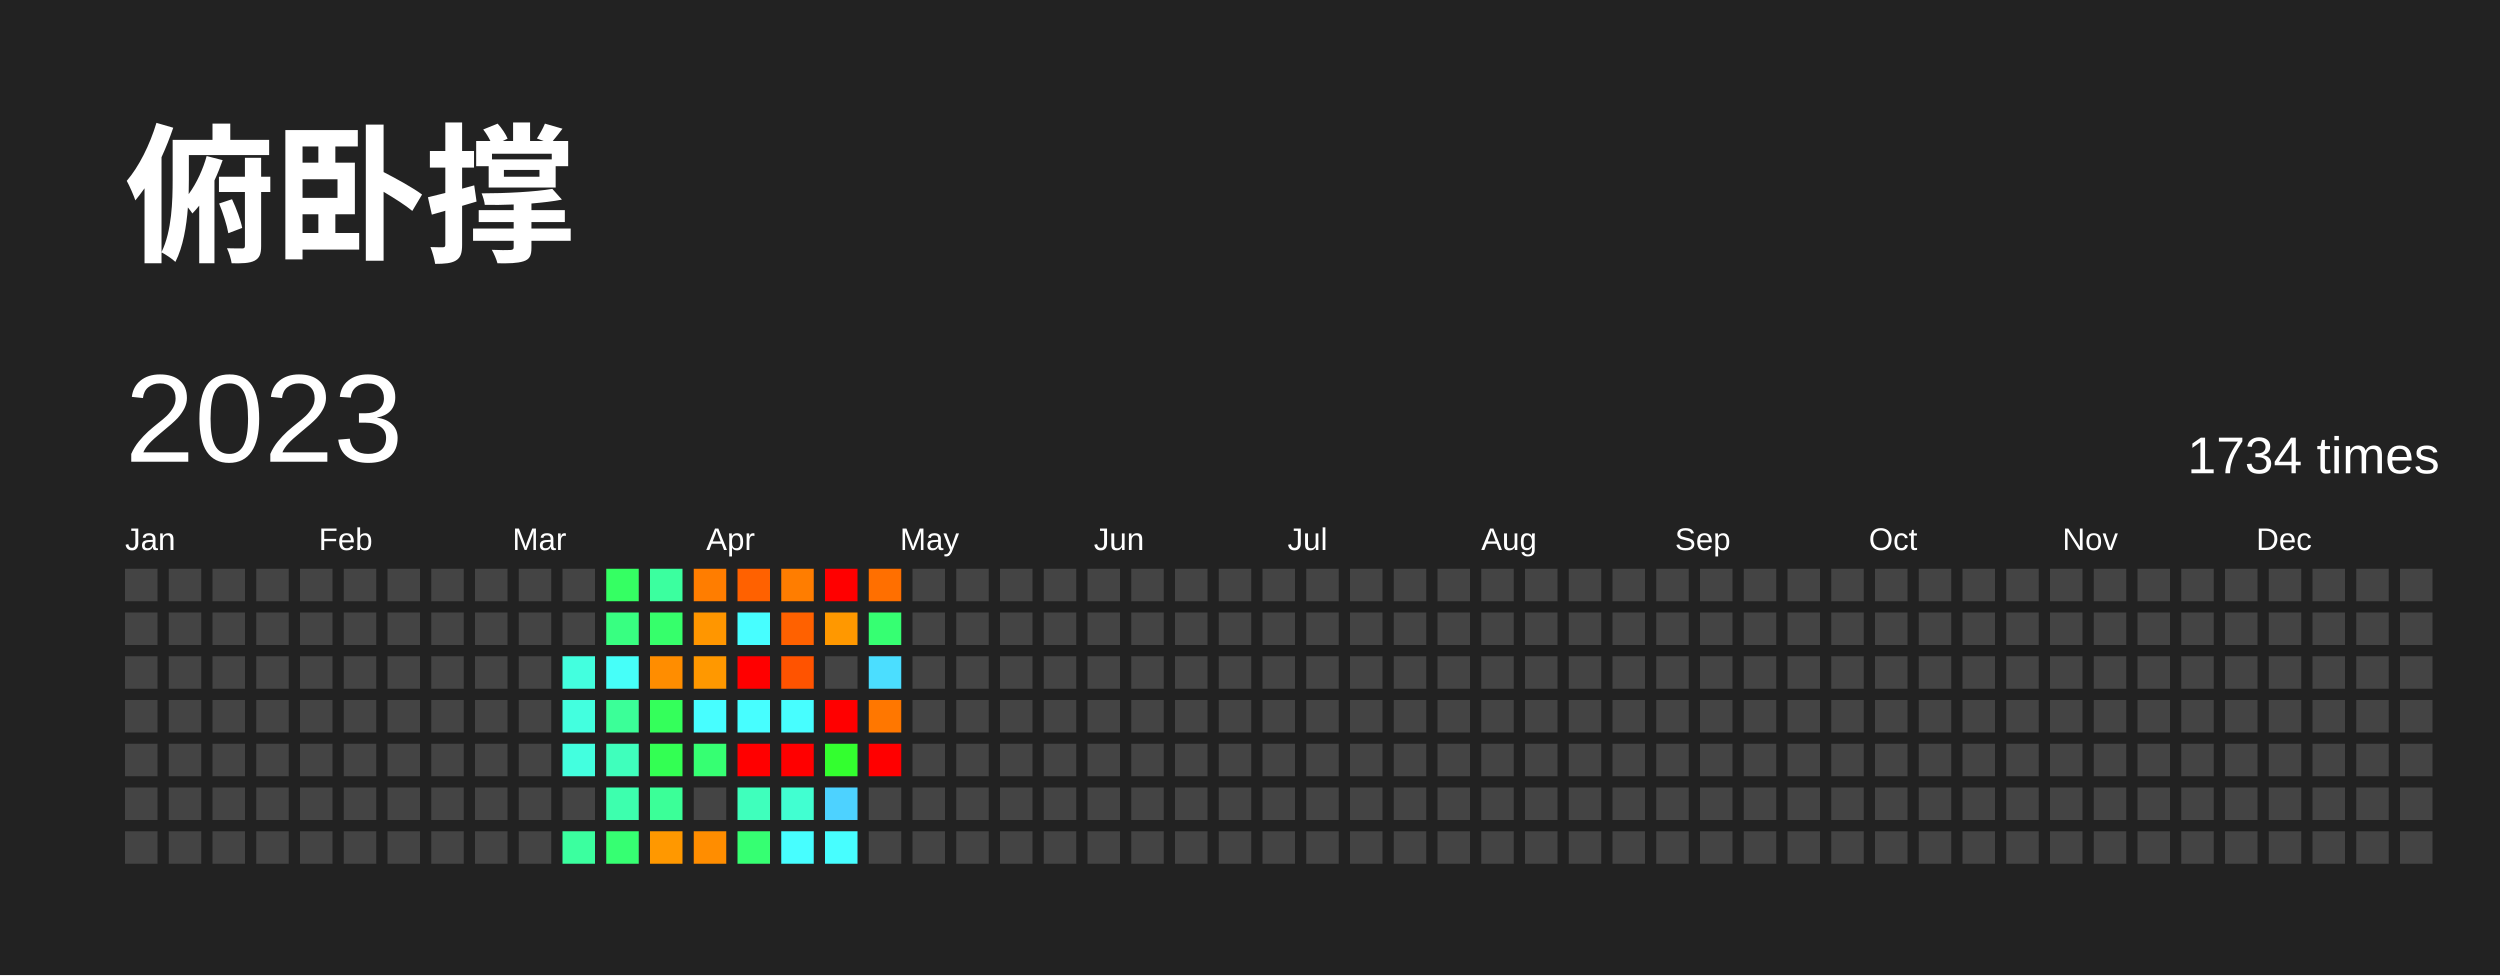
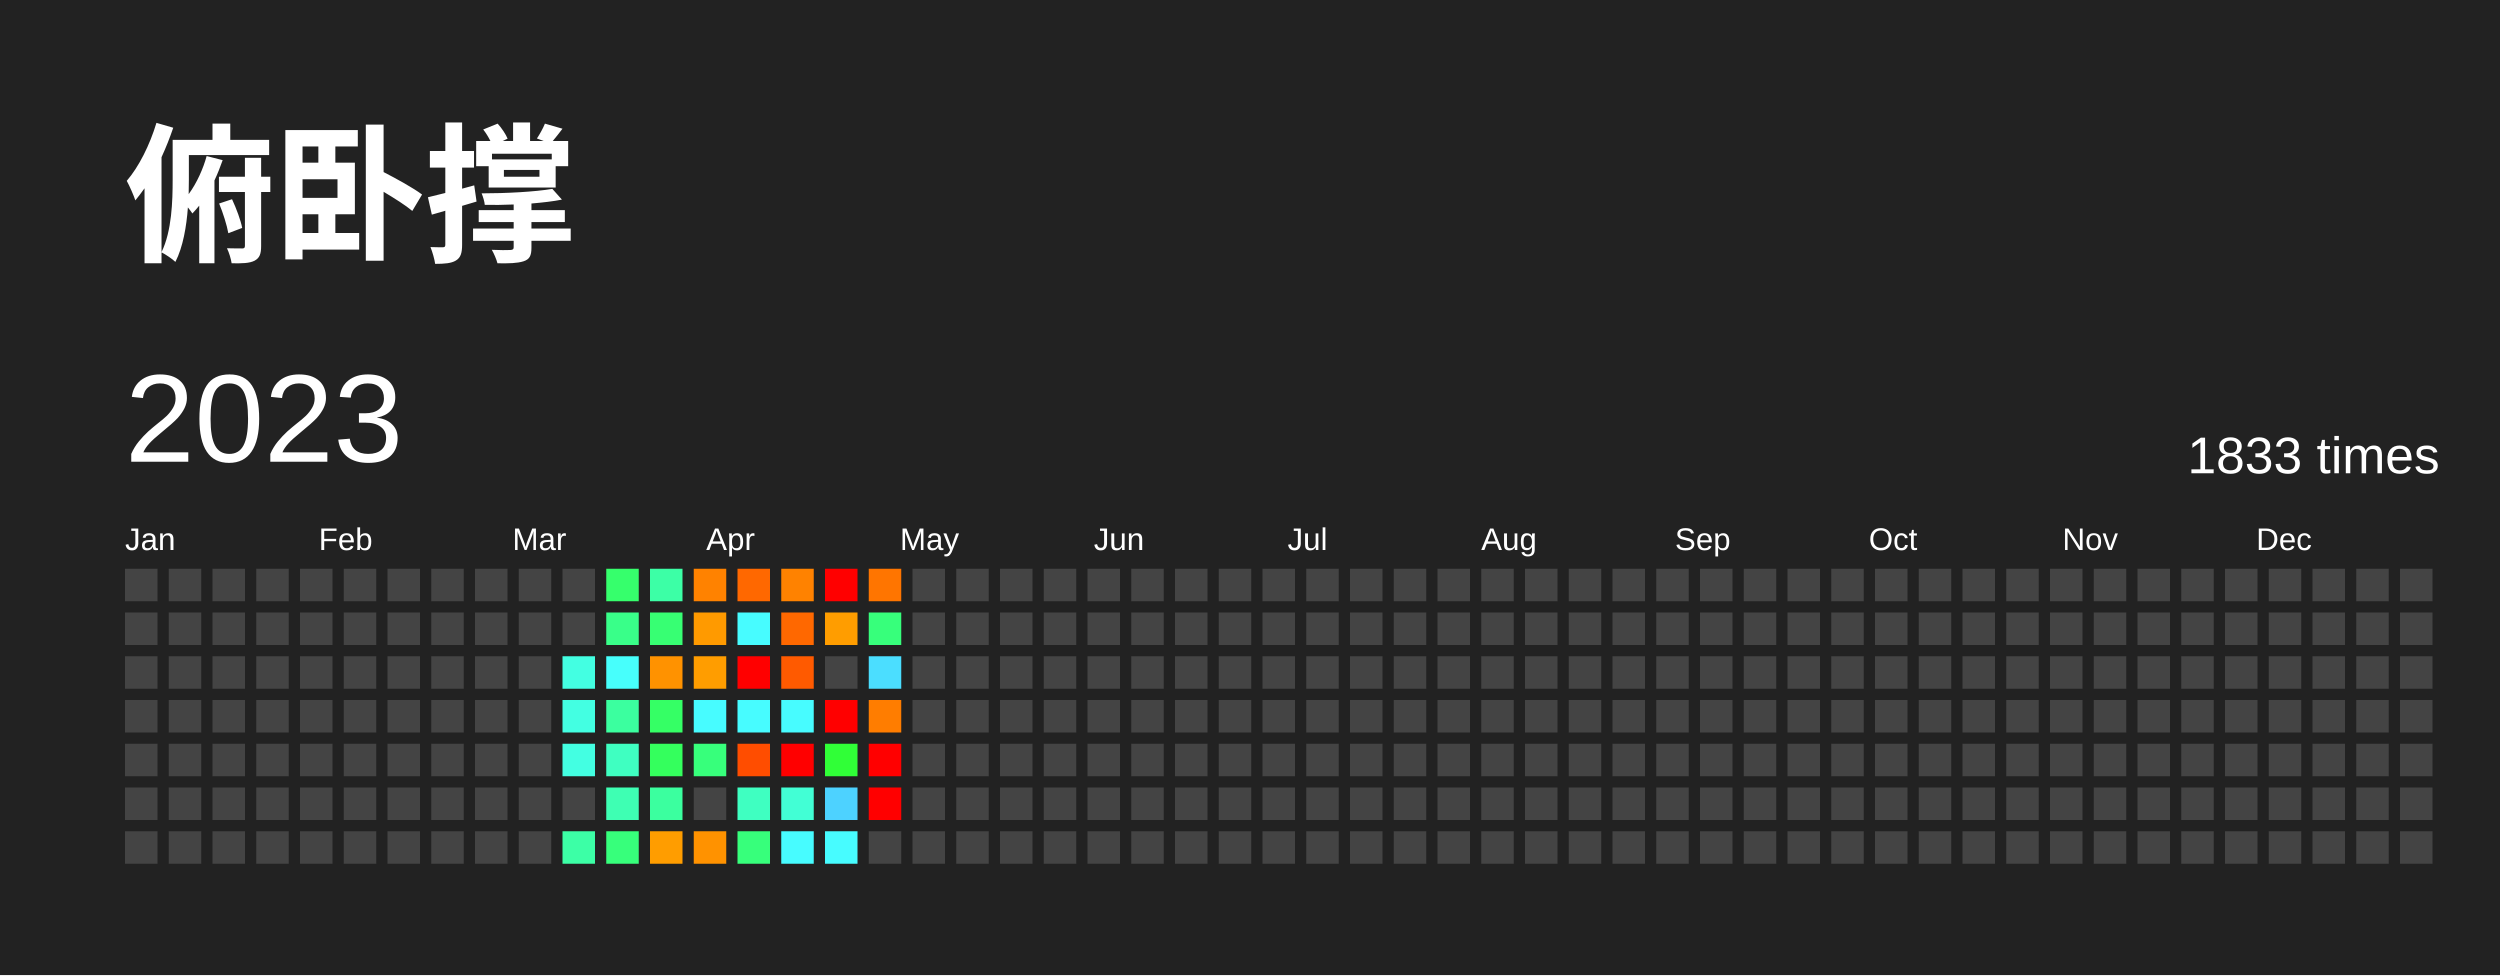
<svg xmlns="http://www.w3.org/2000/svg" baseProfile="full" height="78mm" version="1.1" viewBox="0,0,200,78" width="200mm">
  <defs />
  <rect fill="#222222" height="78" width="200" x="0" y="0" />
  <text fill="#FFFFFF" style="font-size:12px; font-family:Arial; font-weight:bold;" x="10" y="20">俯卧撑</text>
  <text dominant-baseline="hanging" fill="#FFFFFF" style="font-size:10.0px; font-family:Arial;" x="10" y="30">2023</text>
-   <text dominant-baseline="hanging" fill="#FFFFFF" style="font-size:4.125px; font-family:Arial;" x="175" y="35">1734 times</text>
+   <text dominant-baseline="hanging" fill="#FFFFFF" style="font-size:4.125px; font-family:Arial;" x="175" y="35">1833 times</text>
  <text fill="#FFFFFF" style="font-size:2.5px; font-family:Arial" x="10.0" y="44">Jan</text>
  <text fill="#FFFFFF" style="font-size:2.5px; font-family:Arial" x="25.5" y="44">Feb</text>
  <text fill="#FFFFFF" style="font-size:2.5px; font-family:Arial" x="41.0" y="44">Mar</text>
  <text fill="#FFFFFF" style="font-size:2.5px; font-family:Arial" x="56.5" y="44">Apr</text>
  <text fill="#FFFFFF" style="font-size:2.5px; font-family:Arial" x="72.0" y="44">May</text>
  <text fill="#FFFFFF" style="font-size:2.5px; font-family:Arial" x="87.5" y="44">Jun</text>
  <text fill="#FFFFFF" style="font-size:2.5px; font-family:Arial" x="103.0" y="44">Jul</text>
  <text fill="#FFFFFF" style="font-size:2.5px; font-family:Arial" x="118.5" y="44">Aug</text>
  <text fill="#FFFFFF" style="font-size:2.5px; font-family:Arial" x="134.0" y="44">Sep</text>
  <text fill="#FFFFFF" style="font-size:2.5px; font-family:Arial" x="149.5" y="44">Oct</text>
  <text fill="#FFFFFF" style="font-size:2.5px; font-family:Arial" x="165.0" y="44">Nov</text>
  <text fill="#FFFFFF" style="font-size:2.5px; font-family:Arial" x="180.5" y="44">Dec</text>
  <rect fill="#444444" height="2.6" width="2.6" x="10.0" y="45.5" />
  <rect fill="#444444" height="2.6" width="2.6" x="10.0" y="49.0" />
  <rect fill="#444444" height="2.6" width="2.6" x="10.0" y="52.5" />
  <rect fill="#444444" height="2.6" width="2.6" x="10.0" y="56.0" />
  <rect fill="#444444" height="2.6" width="2.6" x="10.0" y="59.5" />
  <rect fill="#444444" height="2.6" width="2.6" x="10.0" y="63.0" />
  <rect fill="#444444" height="2.6" width="2.6" x="10.0" y="66.5" />
  <rect fill="#444444" height="2.6" width="2.6" x="13.5" y="45.5" />
  <rect fill="#444444" height="2.6" width="2.6" x="13.5" y="49.0" />
  <rect fill="#444444" height="2.6" width="2.6" x="13.5" y="52.5" />
  <rect fill="#444444" height="2.6" width="2.6" x="13.5" y="56.0" />
  <rect fill="#444444" height="2.6" width="2.6" x="13.5" y="59.5" />
  <rect fill="#444444" height="2.6" width="2.6" x="13.5" y="63.0" />
  <rect fill="#444444" height="2.6" width="2.6" x="13.5" y="66.5" />
  <rect fill="#444444" height="2.6" width="2.6" x="17.0" y="45.5" />
  <rect fill="#444444" height="2.6" width="2.6" x="17.0" y="49.0" />
  <rect fill="#444444" height="2.6" width="2.6" x="17.0" y="52.5" />
  <rect fill="#444444" height="2.6" width="2.6" x="17.0" y="56.0" />
  <rect fill="#444444" height="2.6" width="2.6" x="17.0" y="59.5" />
  <rect fill="#444444" height="2.6" width="2.6" x="17.0" y="63.0" />
  <rect fill="#444444" height="2.6" width="2.6" x="17.0" y="66.5" />
  <rect fill="#444444" height="2.6" width="2.6" x="20.5" y="45.5" />
  <rect fill="#444444" height="2.6" width="2.6" x="20.5" y="49.0" />
  <rect fill="#444444" height="2.6" width="2.6" x="20.5" y="52.5" />
  <rect fill="#444444" height="2.6" width="2.6" x="20.5" y="56.0" />
  <rect fill="#444444" height="2.6" width="2.6" x="20.5" y="59.5" />
  <rect fill="#444444" height="2.6" width="2.6" x="20.5" y="63.0" />
  <rect fill="#444444" height="2.6" width="2.6" x="20.5" y="66.5" />
  <rect fill="#444444" height="2.6" width="2.6" x="24.0" y="45.5" />
  <rect fill="#444444" height="2.6" width="2.6" x="24.0" y="49.0" />
  <rect fill="#444444" height="2.6" width="2.6" x="24.0" y="52.5" />
  <rect fill="#444444" height="2.6" width="2.6" x="24.0" y="56.0" />
  <rect fill="#444444" height="2.6" width="2.6" x="24.0" y="59.5" />
  <rect fill="#444444" height="2.6" width="2.6" x="24.0" y="63.0" />
  <rect fill="#444444" height="2.6" width="2.6" x="24.0" y="66.5" />
  <rect fill="#444444" height="2.6" width="2.6" x="27.5" y="45.5" />
  <rect fill="#444444" height="2.6" width="2.6" x="27.5" y="49.0" />
  <rect fill="#444444" height="2.6" width="2.6" x="27.5" y="52.5" />
  <rect fill="#444444" height="2.6" width="2.6" x="27.5" y="56.0" />
  <rect fill="#444444" height="2.6" width="2.6" x="27.5" y="59.5" />
  <rect fill="#444444" height="2.6" width="2.6" x="27.5" y="63.0" />
  <rect fill="#444444" height="2.6" width="2.6" x="27.5" y="66.5" />
  <rect fill="#444444" height="2.6" width="2.6" x="31.0" y="45.5" />
  <rect fill="#444444" height="2.6" width="2.6" x="31.0" y="49.0" />
  <rect fill="#444444" height="2.6" width="2.6" x="31.0" y="52.5" />
  <rect fill="#444444" height="2.6" width="2.6" x="31.0" y="56.0" />
  <rect fill="#444444" height="2.6" width="2.6" x="31.0" y="59.5" />
  <rect fill="#444444" height="2.6" width="2.6" x="31.0" y="63.0" />
  <rect fill="#444444" height="2.6" width="2.6" x="31.0" y="66.5" />
  <rect fill="#444444" height="2.6" width="2.6" x="34.5" y="45.5" />
  <rect fill="#444444" height="2.6" width="2.6" x="34.5" y="49.0" />
  <rect fill="#444444" height="2.6" width="2.6" x="34.5" y="52.5" />
  <rect fill="#444444" height="2.6" width="2.6" x="34.5" y="56.0" />
  <rect fill="#444444" height="2.6" width="2.6" x="34.5" y="59.5" />
  <rect fill="#444444" height="2.6" width="2.6" x="34.5" y="63.0" />
  <rect fill="#444444" height="2.6" width="2.6" x="34.5" y="66.5" />
  <rect fill="#444444" height="2.6" width="2.6" x="38.0" y="45.5" />
  <rect fill="#444444" height="2.6" width="2.6" x="38.0" y="49.0" />
  <rect fill="#444444" height="2.6" width="2.6" x="38.0" y="52.5" />
  <rect fill="#444444" height="2.6" width="2.6" x="38.0" y="56.0" />
  <rect fill="#444444" height="2.6" width="2.6" x="38.0" y="59.5" />
  <rect fill="#444444" height="2.6" width="2.6" x="38.0" y="63.0" />
  <rect fill="#444444" height="2.6" width="2.6" x="38.0" y="66.5" />
  <rect fill="#444444" height="2.6" width="2.6" x="41.5" y="45.5" />
  <rect fill="#444444" height="2.6" width="2.6" x="41.5" y="49.0" />
  <rect fill="#444444" height="2.6" width="2.6" x="41.5" y="52.5" />
  <rect fill="#444444" height="2.6" width="2.6" x="41.5" y="56.0" />
  <rect fill="#444444" height="2.6" width="2.6" x="41.5" y="59.5" />
  <rect fill="#444444" height="2.6" width="2.6" x="41.5" y="63.0" />
  <rect fill="#444444" height="2.6" width="2.6" x="41.5" y="66.5" />
  <rect fill="#444444" height="2.6" width="2.6" x="45.0" y="45.5" />
  <rect fill="#444444" height="2.6" width="2.6" x="45.0" y="49.0" />
-   <rect fill="#43ffdf" height="2.6" width="2.6" x="45.0" y="52.5" />
-   <rect fill="#43ffdf" height="2.6" width="2.6" x="45.0" y="56.0" />
-   <rect fill="#43ffdf" height="2.6" width="2.6" x="45.0" y="59.5" />
+   <rect fill="#43ffe2" height="2.6" width="2.6" x="45.0" y="52.5" />
+   <rect fill="#43ffe2" height="2.6" width="2.6" x="45.0" y="56.0" />
+   <rect fill="#43ffe2" height="2.6" width="2.6" x="45.0" y="59.5" />
  <rect fill="#444444" height="2.6" width="2.6" x="45.0" y="63.0" />
-   <rect fill="#3bff9f" height="2.6" width="2.6" x="45.0" y="66.5" />
-   <rect fill="#35ff63" height="2.6" width="2.6" x="48.5" y="45.5" />
-   <rect fill="#38ff81" height="2.6" width="2.6" x="48.5" y="49.0" />
-   <rect fill="#46fff9" height="2.6" width="2.6" x="48.5" y="52.5" />
-   <rect fill="#3bff98" height="2.6" width="2.6" x="48.5" y="56.0" />
-   <rect fill="#3fffbc" height="2.6" width="2.6" x="48.5" y="59.5" />
-   <rect fill="#3dffae" height="2.6" width="2.6" x="48.5" y="63.0" />
-   <rect fill="#36ff72" height="2.6" width="2.6" x="48.5" y="66.5" />
-   <rect fill="#3bff9f" height="2.6" width="2.6" x="52.0" y="45.5" />
-   <rect fill="#36ff6b" height="2.6" width="2.6" x="52.0" y="49.0" />
-   <rect fill="#ff8d00" height="2.6" width="2.6" x="52.0" y="52.5" />
-   <rect fill="#34ff5b" height="2.6" width="2.6" x="52.0" y="56.0" />
-   <rect fill="#33ff53" height="2.6" width="2.6" x="52.0" y="59.5" />
-   <rect fill="#3bff98" height="2.6" width="2.6" x="52.0" y="63.0" />
-   <rect fill="#ff9800" height="2.6" width="2.6" x="52.0" y="66.5" />
-   <rect fill="#ff7d00" height="2.6" width="2.6" x="55.5" y="45.5" />
-   <rect fill="#ff9600" height="2.6" width="2.6" x="55.5" y="49.0" />
-   <rect fill="#ff9800" height="2.6" width="2.6" x="55.5" y="52.5" />
-   <rect fill="#47feff" height="2.6" width="2.6" x="55.5" y="56.0" />
-   <rect fill="#36ff72" height="2.6" width="2.6" x="55.5" y="59.5" />
+   <rect fill="#3cffa6" height="2.6" width="2.6" x="45.0" y="66.5" />
+   <rect fill="#36ff6c" height="2.6" width="2.6" x="48.5" y="45.5" />
+   <rect fill="#39ff89" height="2.6" width="2.6" x="48.5" y="49.0" />
+   <rect fill="#47fffc" height="2.6" width="2.6" x="48.5" y="52.5" />
+   <rect fill="#3bff9f" height="2.6" width="2.6" x="48.5" y="56.0" />
+   <rect fill="#3fffc1" height="2.6" width="2.6" x="48.5" y="59.5" />
+   <rect fill="#3effb3" height="2.6" width="2.6" x="48.5" y="63.0" />
+   <rect fill="#37ff7b" height="2.6" width="2.6" x="48.5" y="66.5" />
+   <rect fill="#3cffa6" height="2.6" width="2.6" x="52.0" y="45.5" />
+   <rect fill="#37ff73" height="2.6" width="2.6" x="52.0" y="49.0" />
+   <rect fill="#ff9200" height="2.6" width="2.6" x="52.0" y="52.5" />
+   <rect fill="#35ff65" height="2.6" width="2.6" x="52.0" y="56.0" />
+   <rect fill="#34ff5d" height="2.6" width="2.6" x="52.0" y="59.5" />
+   <rect fill="#3bff9f" height="2.6" width="2.6" x="52.0" y="63.0" />
+   <rect fill="#ff9d00" height="2.6" width="2.6" x="52.0" y="66.5" />
+   <rect fill="#ff8200" height="2.6" width="2.6" x="55.5" y="45.5" />
+   <rect fill="#ff9a00" height="2.6" width="2.6" x="55.5" y="49.0" />
+   <rect fill="#ff9d00" height="2.6" width="2.6" x="55.5" y="52.5" />
+   <rect fill="#47fcff" height="2.6" width="2.6" x="55.5" y="56.0" />
+   <rect fill="#37ff7b" height="2.6" width="2.6" x="55.5" y="59.5" />
  <rect fill="#444444" height="2.6" width="2.6" x="55.5" y="63.0" />
-   <rect fill="#ff8d00" height="2.6" width="2.6" x="55.5" y="66.5" />
-   <rect fill="#ff6100" height="2.6" width="2.6" x="59.0" y="45.5" />
-   <rect fill="#47feff" height="2.6" width="2.6" x="59.0" y="49.0" />
+   <rect fill="#ff9200" height="2.6" width="2.6" x="55.5" y="66.5" />
+   <rect fill="#ff6800" height="2.6" width="2.6" x="59.0" y="45.5" />
+   <rect fill="#47fcff" height="2.6" width="2.6" x="59.0" y="49.0" />
  <rect fill="red" height="2.6" width="2.6" x="59.0" y="52.5" />
-   <rect fill="#47feff" height="2.6" width="2.6" x="59.0" y="56.0" />
-   <rect fill="red" height="2.6" width="2.6" x="59.0" y="59.5" />
-   <rect fill="#3fffbc" height="2.6" width="2.6" x="59.0" y="63.0" />
-   <rect fill="#36ff72" height="2.6" width="2.6" x="59.0" y="66.5" />
-   <rect fill="#ff7d00" height="2.6" width="2.6" x="62.5" y="45.5" />
-   <rect fill="#ff6100" height="2.6" width="2.6" x="62.5" y="49.0" />
-   <rect fill="#ff5300" height="2.6" width="2.6" x="62.5" y="52.5" />
-   <rect fill="#47feff" height="2.6" width="2.6" x="62.5" y="56.0" />
+   <rect fill="#47fcff" height="2.6" width="2.6" x="59.0" y="56.0" />
+   <rect fill="#ff4d00" height="2.6" width="2.6" x="59.0" y="59.5" />
+   <rect fill="#3fffc1" height="2.6" width="2.6" x="59.0" y="63.0" />
+   <rect fill="#37ff7b" height="2.6" width="2.6" x="59.0" y="66.5" />
+   <rect fill="#ff8200" height="2.6" width="2.6" x="62.5" y="45.5" />
+   <rect fill="#ff6800" height="2.6" width="2.6" x="62.5" y="49.0" />
+   <rect fill="#ff5a00" height="2.6" width="2.6" x="62.5" y="52.5" />
+   <rect fill="#47fcff" height="2.6" width="2.6" x="62.5" y="56.0" />
  <rect fill="red" height="2.6" width="2.6" x="62.5" y="59.5" />
-   <rect fill="#41ffd1" height="2.6" width="2.6" x="62.5" y="63.0" />
-   <rect fill="#47feff" height="2.6" width="2.6" x="62.5" y="66.5" />
+   <rect fill="#42ffd5" height="2.6" width="2.6" x="62.5" y="63.0" />
+   <rect fill="#47fcff" height="2.6" width="2.6" x="62.5" y="66.5" />
  <rect fill="red" height="2.6" width="2.6" x="66.0" y="45.5" />
-   <rect fill="#ff9800" height="2.6" width="2.6" x="66.0" y="49.0" />
+   <rect fill="#ff9d00" height="2.6" width="2.6" x="66.0" y="49.0" />
  <rect fill="#444444" height="2.6" width="2.6" x="66.0" y="52.5" />
  <rect fill="red" height="2.6" width="2.6" x="66.0" y="56.0" />
-   <rect fill="#33ff2f" height="2.6" width="2.6" x="66.0" y="59.5" />
+   <rect fill="#30ff37" height="2.6" width="2.6" x="66.0" y="59.5" />
  <rect fill="#4dd2ff" height="2.6" width="2.6" x="66.0" y="63.0" />
-   <rect fill="#47feff" height="2.6" width="2.6" x="66.0" y="66.5" />
-   <rect fill="#ff6f00" height="2.6" width="2.6" x="69.5" y="45.5" />
-   <rect fill="#36ff72" height="2.6" width="2.6" x="69.5" y="49.0" />
+   <rect fill="#47fcff" height="2.6" width="2.6" x="66.0" y="66.5" />
+   <rect fill="#ff7500" height="2.6" width="2.6" x="69.5" y="45.5" />
+   <rect fill="#37ff7b" height="2.6" width="2.6" x="69.5" y="49.0" />
  <rect fill="#4bdeff" height="2.6" width="2.6" x="69.5" y="52.5" />
-   <rect fill="#ff7700" height="2.6" width="2.6" x="69.5" y="56.0" />
+   <rect fill="#ff7d00" height="2.6" width="2.6" x="69.5" y="56.0" />
  <rect fill="red" height="2.6" width="2.6" x="69.5" y="59.5" />
-   <rect fill="#444444" height="2.6" width="2.6" x="69.5" y="63.0" />
+   <rect fill="red" height="2.6" width="2.6" x="69.5" y="63.0" />
  <rect fill="#444444" height="2.6" width="2.6" x="69.5" y="66.5" />
  <rect fill="#444444" height="2.6" width="2.6" x="73.0" y="45.5" />
  <rect fill="#444444" height="2.6" width="2.6" x="73.0" y="49.0" />
  <rect fill="#444444" height="2.6" width="2.6" x="73.0" y="52.5" />
  <rect fill="#444444" height="2.6" width="2.6" x="73.0" y="56.0" />
  <rect fill="#444444" height="2.6" width="2.6" x="73.0" y="59.5" />
  <rect fill="#444444" height="2.6" width="2.6" x="73.0" y="63.0" />
  <rect fill="#444444" height="2.6" width="2.6" x="73.0" y="66.5" />
  <rect fill="#444444" height="2.6" width="2.6" x="76.5" y="45.5" />
  <rect fill="#444444" height="2.6" width="2.6" x="76.5" y="49.0" />
  <rect fill="#444444" height="2.6" width="2.6" x="76.5" y="52.5" />
  <rect fill="#444444" height="2.6" width="2.6" x="76.5" y="56.0" />
  <rect fill="#444444" height="2.6" width="2.6" x="76.5" y="59.5" />
  <rect fill="#444444" height="2.6" width="2.6" x="76.5" y="63.0" />
  <rect fill="#444444" height="2.6" width="2.6" x="76.5" y="66.5" />
  <rect fill="#444444" height="2.6" width="2.6" x="80.0" y="45.5" />
  <rect fill="#444444" height="2.6" width="2.6" x="80.0" y="49.0" />
  <rect fill="#444444" height="2.6" width="2.6" x="80.0" y="52.5" />
  <rect fill="#444444" height="2.6" width="2.6" x="80.0" y="56.0" />
  <rect fill="#444444" height="2.6" width="2.6" x="80.0" y="59.5" />
  <rect fill="#444444" height="2.6" width="2.6" x="80.0" y="63.0" />
  <rect fill="#444444" height="2.6" width="2.6" x="80.0" y="66.5" />
  <rect fill="#444444" height="2.6" width="2.6" x="83.5" y="45.5" />
  <rect fill="#444444" height="2.6" width="2.6" x="83.5" y="49.0" />
  <rect fill="#444444" height="2.6" width="2.6" x="83.5" y="52.5" />
  <rect fill="#444444" height="2.6" width="2.6" x="83.5" y="56.0" />
  <rect fill="#444444" height="2.6" width="2.6" x="83.5" y="59.5" />
  <rect fill="#444444" height="2.6" width="2.6" x="83.5" y="63.0" />
  <rect fill="#444444" height="2.6" width="2.6" x="83.5" y="66.5" />
  <rect fill="#444444" height="2.6" width="2.6" x="87.0" y="45.5" />
  <rect fill="#444444" height="2.6" width="2.6" x="87.0" y="49.0" />
  <rect fill="#444444" height="2.6" width="2.6" x="87.0" y="52.5" />
  <rect fill="#444444" height="2.6" width="2.6" x="87.0" y="56.0" />
  <rect fill="#444444" height="2.6" width="2.6" x="87.0" y="59.5" />
  <rect fill="#444444" height="2.6" width="2.6" x="87.0" y="63.0" />
  <rect fill="#444444" height="2.6" width="2.6" x="87.0" y="66.5" />
  <rect fill="#444444" height="2.6" width="2.6" x="90.5" y="45.5" />
  <rect fill="#444444" height="2.6" width="2.6" x="90.5" y="49.0" />
  <rect fill="#444444" height="2.6" width="2.6" x="90.5" y="52.5" />
  <rect fill="#444444" height="2.6" width="2.6" x="90.5" y="56.0" />
  <rect fill="#444444" height="2.6" width="2.6" x="90.5" y="59.5" />
  <rect fill="#444444" height="2.6" width="2.6" x="90.5" y="63.0" />
  <rect fill="#444444" height="2.6" width="2.6" x="90.5" y="66.5" />
  <rect fill="#444444" height="2.6" width="2.6" x="94.0" y="45.5" />
  <rect fill="#444444" height="2.6" width="2.6" x="94.0" y="49.0" />
  <rect fill="#444444" height="2.6" width="2.6" x="94.0" y="52.5" />
  <rect fill="#444444" height="2.6" width="2.6" x="94.0" y="56.0" />
  <rect fill="#444444" height="2.6" width="2.6" x="94.0" y="59.5" />
  <rect fill="#444444" height="2.6" width="2.6" x="94.0" y="63.0" />
  <rect fill="#444444" height="2.6" width="2.6" x="94.0" y="66.5" />
  <rect fill="#444444" height="2.6" width="2.6" x="97.5" y="45.5" />
  <rect fill="#444444" height="2.6" width="2.6" x="97.5" y="49.0" />
  <rect fill="#444444" height="2.6" width="2.6" x="97.5" y="52.5" />
  <rect fill="#444444" height="2.6" width="2.6" x="97.5" y="56.0" />
  <rect fill="#444444" height="2.6" width="2.6" x="97.5" y="59.5" />
  <rect fill="#444444" height="2.6" width="2.6" x="97.5" y="63.0" />
  <rect fill="#444444" height="2.6" width="2.6" x="97.5" y="66.5" />
  <rect fill="#444444" height="2.6" width="2.6" x="101.0" y="45.5" />
  <rect fill="#444444" height="2.6" width="2.6" x="101.0" y="49.0" />
  <rect fill="#444444" height="2.6" width="2.6" x="101.0" y="52.5" />
  <rect fill="#444444" height="2.6" width="2.6" x="101.0" y="56.0" />
  <rect fill="#444444" height="2.6" width="2.6" x="101.0" y="59.5" />
  <rect fill="#444444" height="2.6" width="2.6" x="101.0" y="63.0" />
  <rect fill="#444444" height="2.6" width="2.6" x="101.0" y="66.5" />
  <rect fill="#444444" height="2.6" width="2.6" x="104.5" y="45.5" />
  <rect fill="#444444" height="2.6" width="2.6" x="104.5" y="49.0" />
  <rect fill="#444444" height="2.6" width="2.6" x="104.5" y="52.5" />
  <rect fill="#444444" height="2.6" width="2.6" x="104.5" y="56.0" />
  <rect fill="#444444" height="2.6" width="2.6" x="104.5" y="59.5" />
  <rect fill="#444444" height="2.6" width="2.6" x="104.5" y="63.0" />
  <rect fill="#444444" height="2.6" width="2.6" x="104.5" y="66.5" />
  <rect fill="#444444" height="2.6" width="2.6" x="108.0" y="45.5" />
  <rect fill="#444444" height="2.6" width="2.6" x="108.0" y="49.0" />
  <rect fill="#444444" height="2.6" width="2.6" x="108.0" y="52.5" />
  <rect fill="#444444" height="2.6" width="2.6" x="108.0" y="56.0" />
  <rect fill="#444444" height="2.6" width="2.6" x="108.0" y="59.5" />
  <rect fill="#444444" height="2.6" width="2.6" x="108.0" y="63.0" />
  <rect fill="#444444" height="2.6" width="2.6" x="108.0" y="66.5" />
  <rect fill="#444444" height="2.6" width="2.6" x="111.5" y="45.5" />
  <rect fill="#444444" height="2.6" width="2.6" x="111.5" y="49.0" />
  <rect fill="#444444" height="2.6" width="2.6" x="111.5" y="52.5" />
  <rect fill="#444444" height="2.6" width="2.6" x="111.5" y="56.0" />
  <rect fill="#444444" height="2.6" width="2.6" x="111.5" y="59.5" />
  <rect fill="#444444" height="2.6" width="2.6" x="111.5" y="63.0" />
  <rect fill="#444444" height="2.6" width="2.6" x="111.5" y="66.5" />
  <rect fill="#444444" height="2.6" width="2.6" x="115.0" y="45.5" />
  <rect fill="#444444" height="2.6" width="2.6" x="115.0" y="49.0" />
  <rect fill="#444444" height="2.6" width="2.6" x="115.0" y="52.5" />
  <rect fill="#444444" height="2.6" width="2.6" x="115.0" y="56.0" />
  <rect fill="#444444" height="2.6" width="2.6" x="115.0" y="59.5" />
  <rect fill="#444444" height="2.6" width="2.6" x="115.0" y="63.0" />
  <rect fill="#444444" height="2.6" width="2.6" x="115.0" y="66.5" />
  <rect fill="#444444" height="2.6" width="2.6" x="118.5" y="45.5" />
  <rect fill="#444444" height="2.6" width="2.6" x="118.5" y="49.0" />
  <rect fill="#444444" height="2.6" width="2.6" x="118.5" y="52.5" />
  <rect fill="#444444" height="2.6" width="2.6" x="118.5" y="56.0" />
  <rect fill="#444444" height="2.6" width="2.6" x="118.5" y="59.5" />
  <rect fill="#444444" height="2.6" width="2.6" x="118.5" y="63.0" />
  <rect fill="#444444" height="2.6" width="2.6" x="118.5" y="66.5" />
  <rect fill="#444444" height="2.6" width="2.6" x="122.0" y="45.5" />
  <rect fill="#444444" height="2.6" width="2.6" x="122.0" y="49.0" />
  <rect fill="#444444" height="2.6" width="2.6" x="122.0" y="52.5" />
  <rect fill="#444444" height="2.6" width="2.6" x="122.0" y="56.0" />
  <rect fill="#444444" height="2.6" width="2.6" x="122.0" y="59.5" />
  <rect fill="#444444" height="2.6" width="2.6" x="122.0" y="63.0" />
  <rect fill="#444444" height="2.6" width="2.6" x="122.0" y="66.5" />
  <rect fill="#444444" height="2.6" width="2.6" x="125.5" y="45.5" />
  <rect fill="#444444" height="2.6" width="2.6" x="125.5" y="49.0" />
  <rect fill="#444444" height="2.6" width="2.6" x="125.5" y="52.5" />
  <rect fill="#444444" height="2.6" width="2.6" x="125.5" y="56.0" />
  <rect fill="#444444" height="2.6" width="2.6" x="125.5" y="59.5" />
  <rect fill="#444444" height="2.6" width="2.6" x="125.5" y="63.0" />
  <rect fill="#444444" height="2.6" width="2.6" x="125.5" y="66.5" />
  <rect fill="#444444" height="2.6" width="2.6" x="129.0" y="45.5" />
  <rect fill="#444444" height="2.6" width="2.6" x="129.0" y="49.0" />
  <rect fill="#444444" height="2.6" width="2.6" x="129.0" y="52.5" />
  <rect fill="#444444" height="2.6" width="2.6" x="129.0" y="56.0" />
  <rect fill="#444444" height="2.6" width="2.6" x="129.0" y="59.5" />
  <rect fill="#444444" height="2.6" width="2.6" x="129.0" y="63.0" />
  <rect fill="#444444" height="2.6" width="2.6" x="129.0" y="66.5" />
  <rect fill="#444444" height="2.6" width="2.6" x="132.5" y="45.5" />
  <rect fill="#444444" height="2.6" width="2.6" x="132.5" y="49.0" />
  <rect fill="#444444" height="2.6" width="2.6" x="132.5" y="52.5" />
  <rect fill="#444444" height="2.6" width="2.6" x="132.5" y="56.0" />
  <rect fill="#444444" height="2.6" width="2.6" x="132.5" y="59.5" />
  <rect fill="#444444" height="2.6" width="2.6" x="132.5" y="63.0" />
  <rect fill="#444444" height="2.6" width="2.6" x="132.5" y="66.5" />
  <rect fill="#444444" height="2.6" width="2.6" x="136.0" y="45.5" />
  <rect fill="#444444" height="2.6" width="2.6" x="136.0" y="49.0" />
  <rect fill="#444444" height="2.6" width="2.6" x="136.0" y="52.5" />
  <rect fill="#444444" height="2.6" width="2.6" x="136.0" y="56.0" />
  <rect fill="#444444" height="2.6" width="2.6" x="136.0" y="59.5" />
  <rect fill="#444444" height="2.6" width="2.6" x="136.0" y="63.0" />
  <rect fill="#444444" height="2.6" width="2.6" x="136.0" y="66.5" />
  <rect fill="#444444" height="2.6" width="2.6" x="139.5" y="45.5" />
  <rect fill="#444444" height="2.6" width="2.6" x="139.5" y="49.0" />
  <rect fill="#444444" height="2.6" width="2.6" x="139.5" y="52.5" />
  <rect fill="#444444" height="2.6" width="2.6" x="139.5" y="56.0" />
  <rect fill="#444444" height="2.6" width="2.6" x="139.5" y="59.5" />
  <rect fill="#444444" height="2.6" width="2.6" x="139.5" y="63.0" />
  <rect fill="#444444" height="2.6" width="2.6" x="139.5" y="66.5" />
  <rect fill="#444444" height="2.6" width="2.6" x="143.0" y="45.5" />
  <rect fill="#444444" height="2.6" width="2.6" x="143.0" y="49.0" />
  <rect fill="#444444" height="2.6" width="2.6" x="143.0" y="52.5" />
  <rect fill="#444444" height="2.6" width="2.6" x="143.0" y="56.0" />
  <rect fill="#444444" height="2.6" width="2.6" x="143.0" y="59.5" />
  <rect fill="#444444" height="2.6" width="2.6" x="143.0" y="63.0" />
  <rect fill="#444444" height="2.6" width="2.6" x="143.0" y="66.5" />
  <rect fill="#444444" height="2.6" width="2.6" x="146.5" y="45.5" />
  <rect fill="#444444" height="2.6" width="2.6" x="146.5" y="49.0" />
  <rect fill="#444444" height="2.6" width="2.6" x="146.5" y="52.5" />
  <rect fill="#444444" height="2.6" width="2.6" x="146.5" y="56.0" />
  <rect fill="#444444" height="2.6" width="2.6" x="146.5" y="59.5" />
  <rect fill="#444444" height="2.6" width="2.6" x="146.5" y="63.0" />
  <rect fill="#444444" height="2.6" width="2.6" x="146.5" y="66.5" />
  <rect fill="#444444" height="2.6" width="2.6" x="150.0" y="45.5" />
  <rect fill="#444444" height="2.6" width="2.6" x="150.0" y="49.0" />
  <rect fill="#444444" height="2.6" width="2.6" x="150.0" y="52.5" />
  <rect fill="#444444" height="2.6" width="2.6" x="150.0" y="56.0" />
  <rect fill="#444444" height="2.6" width="2.6" x="150.0" y="59.5" />
  <rect fill="#444444" height="2.6" width="2.6" x="150.0" y="63.0" />
  <rect fill="#444444" height="2.6" width="2.6" x="150.0" y="66.5" />
  <rect fill="#444444" height="2.6" width="2.6" x="153.5" y="45.5" />
  <rect fill="#444444" height="2.6" width="2.6" x="153.5" y="49.0" />
  <rect fill="#444444" height="2.6" width="2.6" x="153.5" y="52.5" />
  <rect fill="#444444" height="2.6" width="2.6" x="153.5" y="56.0" />
  <rect fill="#444444" height="2.6" width="2.6" x="153.5" y="59.5" />
  <rect fill="#444444" height="2.6" width="2.6" x="153.5" y="63.0" />
  <rect fill="#444444" height="2.6" width="2.6" x="153.5" y="66.5" />
  <rect fill="#444444" height="2.6" width="2.6" x="157.0" y="45.5" />
  <rect fill="#444444" height="2.6" width="2.6" x="157.0" y="49.0" />
  <rect fill="#444444" height="2.6" width="2.6" x="157.0" y="52.5" />
  <rect fill="#444444" height="2.6" width="2.6" x="157.0" y="56.0" />
  <rect fill="#444444" height="2.6" width="2.6" x="157.0" y="59.5" />
  <rect fill="#444444" height="2.6" width="2.6" x="157.0" y="63.0" />
  <rect fill="#444444" height="2.6" width="2.6" x="157.0" y="66.5" />
  <rect fill="#444444" height="2.6" width="2.6" x="160.5" y="45.5" />
  <rect fill="#444444" height="2.6" width="2.6" x="160.5" y="49.0" />
  <rect fill="#444444" height="2.6" width="2.6" x="160.5" y="52.5" />
  <rect fill="#444444" height="2.6" width="2.6" x="160.5" y="56.0" />
  <rect fill="#444444" height="2.6" width="2.6" x="160.5" y="59.5" />
  <rect fill="#444444" height="2.6" width="2.6" x="160.5" y="63.0" />
  <rect fill="#444444" height="2.6" width="2.6" x="160.5" y="66.5" />
  <rect fill="#444444" height="2.6" width="2.6" x="164.0" y="45.5" />
  <rect fill="#444444" height="2.6" width="2.6" x="164.0" y="49.0" />
  <rect fill="#444444" height="2.6" width="2.6" x="164.0" y="52.5" />
  <rect fill="#444444" height="2.6" width="2.6" x="164.0" y="56.0" />
  <rect fill="#444444" height="2.6" width="2.6" x="164.0" y="59.5" />
  <rect fill="#444444" height="2.6" width="2.6" x="164.0" y="63.0" />
  <rect fill="#444444" height="2.6" width="2.6" x="164.0" y="66.5" />
  <rect fill="#444444" height="2.6" width="2.6" x="167.5" y="45.5" />
  <rect fill="#444444" height="2.6" width="2.6" x="167.5" y="49.0" />
  <rect fill="#444444" height="2.6" width="2.6" x="167.5" y="52.5" />
  <rect fill="#444444" height="2.6" width="2.6" x="167.5" y="56.0" />
  <rect fill="#444444" height="2.6" width="2.6" x="167.5" y="59.5" />
  <rect fill="#444444" height="2.6" width="2.6" x="167.5" y="63.0" />
  <rect fill="#444444" height="2.6" width="2.6" x="167.5" y="66.5" />
  <rect fill="#444444" height="2.6" width="2.6" x="171.0" y="45.5" />
  <rect fill="#444444" height="2.6" width="2.6" x="171.0" y="49.0" />
  <rect fill="#444444" height="2.6" width="2.6" x="171.0" y="52.5" />
  <rect fill="#444444" height="2.6" width="2.6" x="171.0" y="56.0" />
  <rect fill="#444444" height="2.6" width="2.6" x="171.0" y="59.5" />
  <rect fill="#444444" height="2.6" width="2.6" x="171.0" y="63.0" />
  <rect fill="#444444" height="2.6" width="2.6" x="171.0" y="66.5" />
  <rect fill="#444444" height="2.6" width="2.6" x="174.5" y="45.5" />
  <rect fill="#444444" height="2.6" width="2.6" x="174.5" y="49.0" />
  <rect fill="#444444" height="2.6" width="2.6" x="174.5" y="52.5" />
  <rect fill="#444444" height="2.6" width="2.6" x="174.5" y="56.0" />
  <rect fill="#444444" height="2.6" width="2.6" x="174.5" y="59.5" />
  <rect fill="#444444" height="2.6" width="2.6" x="174.5" y="63.0" />
  <rect fill="#444444" height="2.6" width="2.6" x="174.5" y="66.5" />
  <rect fill="#444444" height="2.6" width="2.6" x="178.0" y="45.5" />
  <rect fill="#444444" height="2.6" width="2.6" x="178.0" y="49.0" />
  <rect fill="#444444" height="2.6" width="2.6" x="178.0" y="52.5" />
  <rect fill="#444444" height="2.6" width="2.6" x="178.0" y="56.0" />
  <rect fill="#444444" height="2.6" width="2.6" x="178.0" y="59.5" />
  <rect fill="#444444" height="2.6" width="2.6" x="178.0" y="63.0" />
  <rect fill="#444444" height="2.6" width="2.6" x="178.0" y="66.5" />
  <rect fill="#444444" height="2.6" width="2.6" x="181.5" y="45.5" />
  <rect fill="#444444" height="2.6" width="2.6" x="181.5" y="49.0" />
  <rect fill="#444444" height="2.6" width="2.6" x="181.5" y="52.5" />
  <rect fill="#444444" height="2.6" width="2.6" x="181.5" y="56.0" />
  <rect fill="#444444" height="2.6" width="2.6" x="181.5" y="59.5" />
  <rect fill="#444444" height="2.6" width="2.6" x="181.5" y="63.0" />
  <rect fill="#444444" height="2.6" width="2.6" x="181.5" y="66.5" />
  <rect fill="#444444" height="2.6" width="2.6" x="185.0" y="45.5" />
  <rect fill="#444444" height="2.6" width="2.6" x="185.0" y="49.0" />
  <rect fill="#444444" height="2.6" width="2.6" x="185.0" y="52.5" />
  <rect fill="#444444" height="2.6" width="2.6" x="185.0" y="56.0" />
  <rect fill="#444444" height="2.6" width="2.6" x="185.0" y="59.5" />
  <rect fill="#444444" height="2.6" width="2.6" x="185.0" y="63.0" />
  <rect fill="#444444" height="2.6" width="2.6" x="185.0" y="66.5" />
  <rect fill="#444444" height="2.6" width="2.6" x="188.5" y="45.5" />
  <rect fill="#444444" height="2.6" width="2.6" x="188.5" y="49.0" />
  <rect fill="#444444" height="2.6" width="2.6" x="188.5" y="52.5" />
  <rect fill="#444444" height="2.6" width="2.6" x="188.5" y="56.0" />
  <rect fill="#444444" height="2.6" width="2.6" x="188.5" y="59.5" />
  <rect fill="#444444" height="2.6" width="2.6" x="188.5" y="63.0" />
  <rect fill="#444444" height="2.6" width="2.6" x="188.5" y="66.5" />
  <rect fill="#444444" height="2.6" width="2.6" x="192.0" y="45.5" />
  <rect fill="#444444" height="2.6" width="2.6" x="192.0" y="49.0" />
  <rect fill="#444444" height="2.6" width="2.6" x="192.0" y="52.5" />
  <rect fill="#444444" height="2.6" width="2.6" x="192.0" y="56.0" />
  <rect fill="#444444" height="2.6" width="2.6" x="192.0" y="59.5" />
  <rect fill="#444444" height="2.6" width="2.6" x="192.0" y="63.0" />
  <rect fill="#444444" height="2.6" width="2.6" x="192.0" y="66.5" />
</svg>
